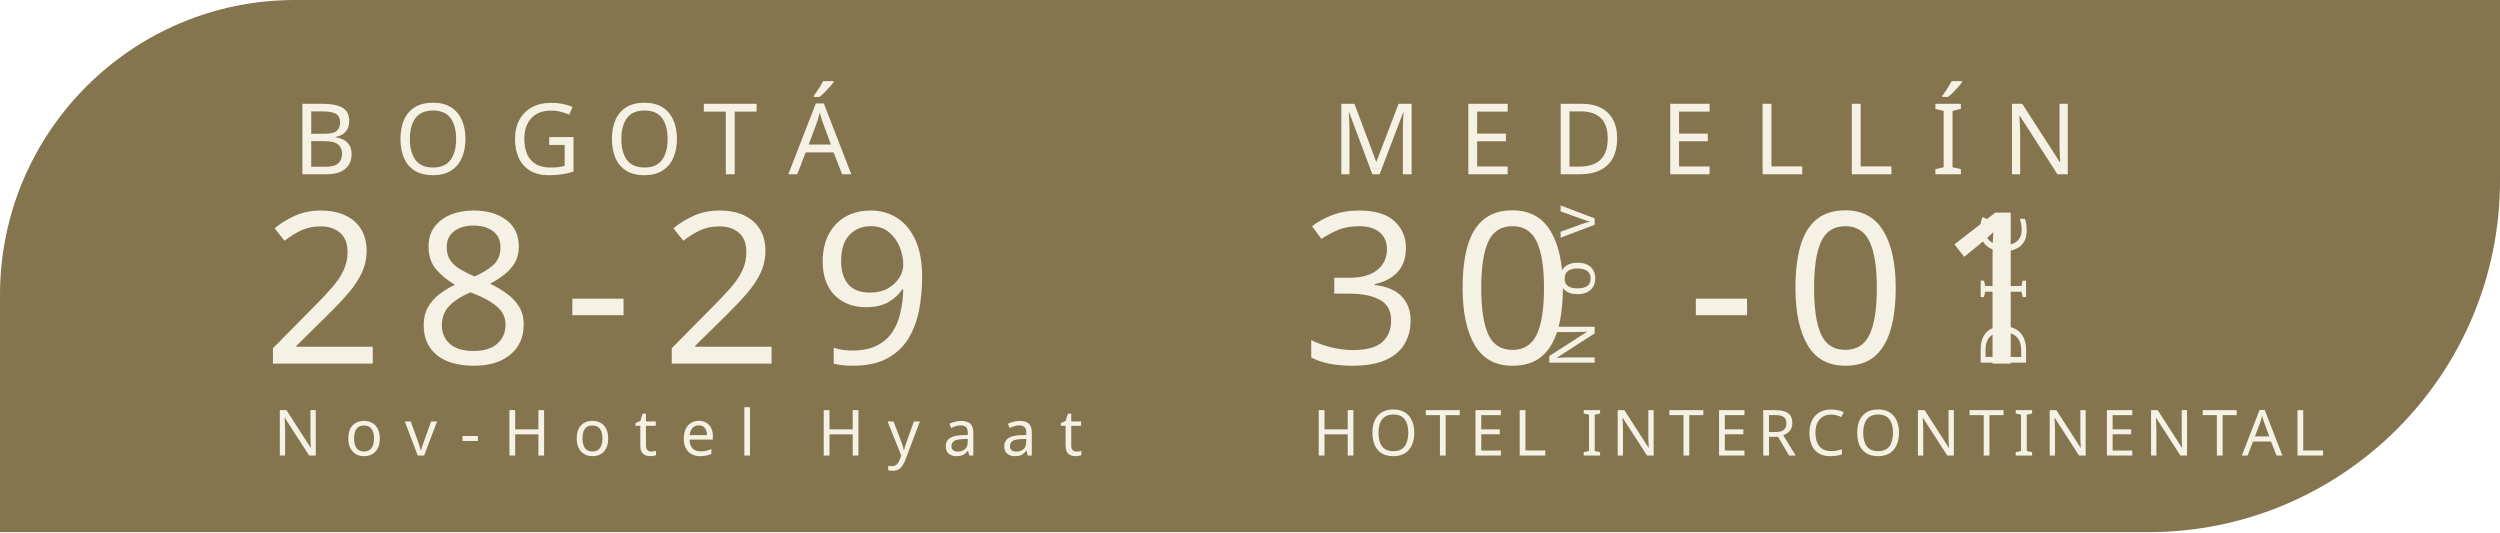
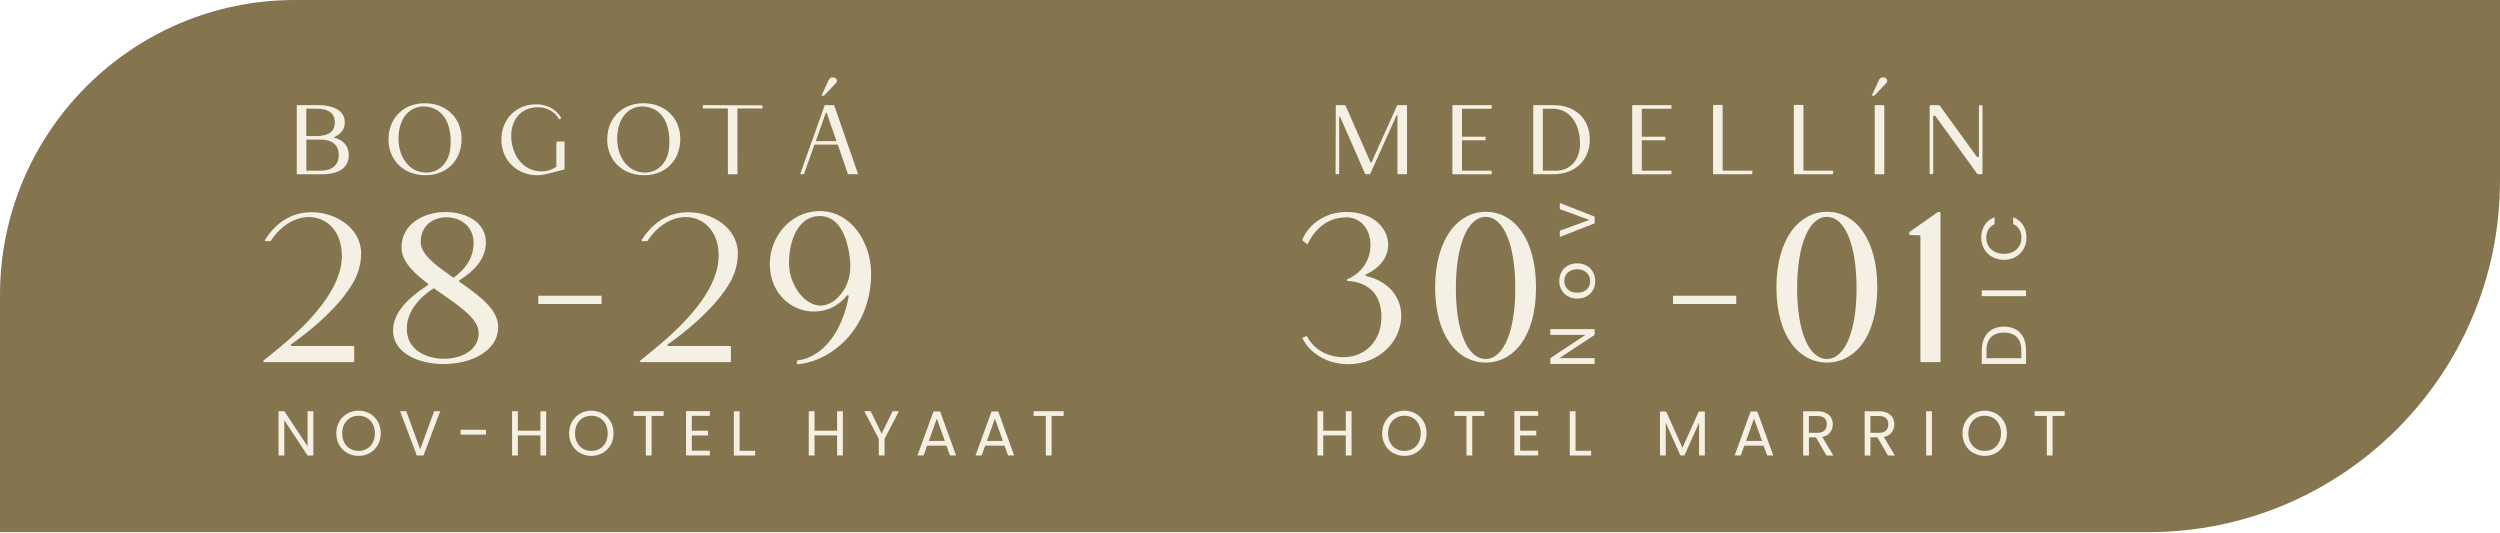
<svg xmlns="http://www.w3.org/2000/svg" id="Capa_1" data-name="Capa 1" viewBox="0 0 610.51 129.94">
  <defs>
    <style>
      .cls-1 {
-         stroke: #85754e;
-         stroke-miterlimit: 10;
-         stroke-width: 3px;
+         fill: #84754e;
      }

-       .cls-1, .cls-2 {
-         fill: none;
-       }
- 
-       .cls-3 {
-         clip-path: url(#clippath-1);
-       }
- 
-       .cls-4 {
-         letter-spacing: .14em;
-       }
- 
-       .cls-4, .cls-5, .cls-6, .cls-7, .cls-8, .cls-9 {
-         fill: #f5f1e5;
-       }
- 
-       .cls-4, .cls-5, .cls-8 {
-         font-family: Poppins-Regular, Poppins;
-       }
- 
-       .cls-4, .cls-8 {
-         font-size: 15.51px;
-       }
- 
-       .cls-10 {
-         letter-spacing: .22em;
-       }
- 
-       .cls-5 {
-         font-size: 15.51px;
-         letter-spacing: .36em;
-       }
- 
-       .cls-11 {
-         fill: #85754e;
-       }
- 
-       .cls-6 {
-         letter-spacing: .38em;
-       }
- 
-       .cls-6, .cls-7, .cls-9 {
-         font-family: APOLLO-Regular, APOLLO;
-       }
- 
-       .cls-6, .cls-9 {
-         font-size: 24.1px;
-       }
- 
-       .cls-12 {
-         letter-spacing: .38em;
-       }
- 
-       .cls-13 {
-         clip-path: url(#clippath);
-       }
- 
-       .cls-7 {
-         font-size: 51.64px;
-         letter-spacing: .14em;
-       }
- 
-       .cls-8 {
-         letter-spacing: .36em;
+       .cls-2 {
+         fill: #f4f0e4;
      }
    </style>
-     <clipPath id="clippath">
-       <rect class="cls-2" x="-410.74" width="377.42" height="324.79" />
-     </clipPath>
-     <clipPath id="clippath-1">
-       <path class="cls-2" d="M-81.37-271.16H-402.36s0,559.28,0,559.28C-215.19,242.37-79.58,79.86-79.58-121.41l-1.79-149.76Z" />
-     </clipPath>
  </defs>
-   <g class="cls-13">
-     <g class="cls-3">
+   <path class="cls-1" d="M72.02,0H610.51V44.11c0,47.37-38.46,85.84-85.84,85.84H0v-57.93C0,32.27,32.27,0,72.02,0Z" />
+   <g>
+     <g>
      <g>
-         <rect class="cls-1" x="124.78" y="-125.83" width="209.67" height="622.64" transform="translate(44.13 415.11) rotate(-90)" />
-         <line class="cls-1" x1="440.78" y1="81.31" x2="541.63" y2="-18.2" />
-         <line class="cls-1" x1="230.75" y1="81.21" x2="438.13" y2="-123.42" />
-         <line class="cls-1" x1="23.92" y1="80.66" x2="230.75" y2="-123.42" />
-         <polyline class="cls-1" points="125.93 290.32 -81.7 80.66 125.93 -123.42 -83.43 -333.09" />
-         <line class="cls-1" x1="333.32" y1="294.43" x2="333.32" y2="-123.42" />
-         <line class="cls-1" x1="125.93" y1="290.32" x2="125.93" y2="-123.42" />
-         <polyline class="cls-1" points="333.56 290.32 125.93 80.66 333.56 -123.42 124.2 -333.09" />
-         <polyline class="cls-1" points="540.94 290.32 333.3 80.65 540.94 -123.42 331.57 -333.09" />
-         <line class="cls-1" x1="540.94" y1="117.3" x2="540.94" y2="-208.2" />
+         <path class="cls-2" d="M76.52,111.24h-1.41l-5.68-8.61v8.61h-1.41v-10.83h1.41l5.68,8.59v-8.59h1.41v10.83Z" />
+         <path class="cls-2" d="M84.81,110.64c-.83-.47-1.48-1.13-1.96-1.97s-.72-1.79-.72-2.85,.24-2,.72-2.85,1.13-1.5,1.96-1.97c.83-.47,1.74-.71,2.75-.71s1.93,.24,2.76,.71c.83,.47,1.48,1.12,1.95,1.96,.48,.84,.71,1.79,.71,2.85s-.24,2.02-.71,2.85c-.48,.84-1.13,1.49-1.95,1.96-.83,.47-1.75,.71-2.76,.71s-1.92-.24-2.75-.71Zm4.79-1.05c.6-.35,1.08-.85,1.43-1.5,.35-.65,.52-1.41,.52-2.26s-.17-1.63-.52-2.27c-.35-.65-.82-1.15-1.42-1.5-.6-.35-1.28-.53-2.05-.53s-1.45,.18-2.05,.53c-.6,.35-1.07,.85-1.42,1.5-.35,.65-.52,1.4-.52,2.27s.17,1.61,.52,2.26c.35,.65,.82,1.15,1.43,1.5,.6,.35,1.29,.53,2.04,.53s1.44-.18,2.04-.53Z" />
+         <path class="cls-2" d="M107.5,100.42l-4.08,10.81h-1.63l-4.08-10.81h1.5l3.4,9.32,3.4-9.32h1.49Z" />
+         <path class="cls-2" d="M118.67,104.95v1.19h-6.19v-1.19h6.19Z" />
+         <path class="cls-2" d="M133.38,100.42v10.81h-1.41v-4.9h-5.51v4.9h-1.41v-10.81h1.41v4.75h5.51v-4.75h1.41Z" />
+         <path class="cls-2" d="M141.66,110.64c-.83-.47-1.48-1.13-1.96-1.97s-.72-1.79-.72-2.85,.24-2,.72-2.85,1.13-1.5,1.96-1.97c.83-.47,1.74-.71,2.75-.71s1.93,.24,2.76,.71c.83,.47,1.48,1.12,1.95,1.96,.48,.84,.71,1.79,.71,2.85s-.24,2.02-.71,2.85c-.48,.84-1.13,1.49-1.95,1.96-.83,.47-1.75,.71-2.76,.71s-1.92-.24-2.75-.71Zm4.79-1.05c.6-.35,1.08-.85,1.43-1.5,.35-.65,.52-1.41,.52-2.26s-.17-1.63-.52-2.27c-.35-.65-.82-1.15-1.42-1.5-.6-.35-1.28-.53-2.05-.53s-1.45,.18-2.05,.53c-.6,.35-1.07,.85-1.42,1.5-.35,.65-.52,1.4-.52,2.27s.17,1.61,.52,2.26c.35,.65,.82,1.15,1.43,1.5,.6,.35,1.29,.53,2.04,.53s1.44-.18,2.04-.53Z" />
+         <path class="cls-2" d="M162.07,100.42v1.15h-2.95v9.66h-1.41v-9.66h-2.96v-1.15h7.32Z" />
+         <path class="cls-2" d="M168.94,101.57v3.61h3.94v1.16h-3.94v3.72h4.41v1.16h-5.82v-10.83h5.82v1.16h-4.41Z" />
+         <path class="cls-2" d="M180.62,110.09h3.79v1.15h-5.2v-10.81h1.41v9.66Z" />
+         <path class="cls-2" d="M205.83,100.42v10.81h-1.41v-4.9h-5.51v4.9h-1.41v-10.81h1.41v4.75h5.51v-4.75h1.41Z" />
+         <path class="cls-2" d="M219.53,100.42l-3.52,6.73v4.08h-1.41v-4.08l-3.54-6.73h1.57l2.67,5.48,2.67-5.48h1.57Z" />
+         <path class="cls-2" d="M231.13,108.83h-4.72l-.87,2.4h-1.49l3.91-10.75h1.63l3.89,10.75h-1.49l-.87-2.4Zm-.4-1.15l-1.95-5.46-1.95,5.46h3.91Z" />
+         <path class="cls-2" d="M245.31,108.83h-4.72l-.87,2.4h-1.49l3.91-10.75h1.63l3.89,10.75h-1.49l-.87-2.4Zm-.4-1.15l-1.95-5.46-1.95,5.46h3.91Z" />
+         <path class="cls-2" d="M259.75,100.42v1.15h-2.95v9.66h-1.41v-9.66h-2.96v-1.15h7.32Z" />
+       </g>
+       <g>
+         <path class="cls-2" d="M77.74,25.68c2.79,0,6.46,.82,6.46,4.22,0,1.57-.87,2.94-2.79,3.64,2.6,.65,3.76,2.22,3.76,4.36,0,2.79-2.02,4.65-6.53,4.65h-6.05c-.07,0-.12-.05-.12-.12V25.8c0-.07,.05-.12,.12-.12h5.16Zm-2.94,7.42c0,.07,.05,.12,.12,.12h2.36c2.99,0,4.48-1.11,4.48-3.33s-1.49-3.35-4.48-3.35h-2.36c-.07,0-.12,.05-.12,.12v6.43Zm3.45,8.58c2.92,0,4.48-1.42,4.48-3.86s-1.66-3.73-4.48-3.73h-3.32c-.07,0-.12,.02-.12,.1v7.37c0,.07,.05,.12,.12,.12h3.32Z" />
+         <path class="cls-2" d="M104.13,25.22c5.28,.19,8.77,4,8.58,9.13-.19,5.11-3.9,8.62-9.23,8.43-5.3-.19-8.79-4.05-8.6-9.13,.19-5.01,3.88-8.63,9.25-8.43Zm5.88,10.58c.39-5.3-1.57-9.32-5.98-9.78-3.28-.31-6.12,2-6.63,6.38-.58,4.55,1.57,9.2,6,9.71,3.25,.38,6.34-1.93,6.6-6.31Z" />
+         <path class="cls-2" d="M137.03,28.79c.02,.07,0,.12-.05,.17l-.34,.17c-.07,.02-.12,.02-.14-.05-1.04-1.93-3.11-2.89-5.23-2.89-4.05,0-6.43,3.16-6.43,6.91,0,4.67,2.84,8.75,7.4,8.75,1.23,0,2.43-.34,3.57-1.08,.02-.02,.05-.07,.05-.1v-5.73c0-.27,.12-.39,.39-.39h1.49c.07,0,.12,.02,.12,.1v6.62s-.02,.07-.07,.12c-4.65,1.23-5.4,1.4-6.6,1.4-4.82,0-8.75-3.57-8.75-8.67s3.66-8.65,8.51-8.65c2.51,0,4.82,1.11,6.1,3.32Z" />
+         <path class="cls-2" d="M157.54,25.22c5.28,.19,8.77,4,8.58,9.13-.19,5.11-3.9,8.62-9.23,8.43-5.3-.19-8.79-4.05-8.6-9.13,.19-5.01,3.88-8.63,9.25-8.43Zm5.88,10.58c.39-5.3-1.57-9.32-5.98-9.78-3.28-.31-6.12,2-6.63,6.38-.58,4.55,1.57,9.2,6,9.71,3.25,.38,6.34-1.93,6.6-6.31Z" />
+         <path class="cls-2" d="M171.66,25.8c0-.07,.02-.12,.1-.12h3.13c2.6,0,9.06,.05,11.2,.05,.07,.02,.12,.07,.12,.12v.53c0,.07-.05,.1-.12,.1h-5.9c-.07,0-.12,.02-.12,.1,0,3.21,.02,11.93,.02,15.71v.14c0,.07-.02,.12-.1,.12h-2.12c-.07,0-.12-.05-.12-.12v-15.83c0-.07-.02-.12-.1-.12h-5.9c-.07,0-.1-.02-.1-.1v-.58Z" />
+         <path class="cls-2" d="M198.46,33.99c.67-1.93,1.4-3.9,2.14-6.05l.77-2.19s.02-.07,.1-.07h2.14s.1,.02,.12,.07l2.7,7.81c1.23,3.54,2.51,7.23,3.08,8.84,.02,.1-.02,.14-.1,.14h-2.26c-.07,0-.1-.02-.1-.07-.77-2.17-2.24-6.51-2.43-7.08-.02-.05-.07-.07-.12-.07h-5.52c-.07,0-.1,.02-.12,.07l-2.51,7.08s-.02,.07-.1,.07h-.7c-.1,0-.12-.05-.1-.14l2.99-8.41Zm5.66,.48c.07,0,.12-.05,.1-.14l-2.34-6.77c-.07-.1-.14-.1-.22,0l-2.39,6.77c-.02,.1,0,.14,.1,.14h4.75Zm-1.76-14.91c.22-.48,.6-.67,1.01-.67,.55,0,1.01,.34,1.01,.79,0,.27-.1,.48-.31,.7l-2.84,2.99h-.63l1.76-3.81Z" />
+       </g>
+       <g>
+         <path class="cls-2" d="M83.48,62.41c0-5.94-3.67-9.4-8.05-9.4-3.15,0-6.66,1.81-9.29,5.78-.05,.05-.15,.1-.21,.1h-1.03c-.15,0-.31-.21-.15-.36,2.63-4.13,6.4-6.71,11.36-6.71,5.78,0,12.08,3.82,12.08,10.07,0,2.68-.77,5.47-2.58,8.16-3.72,5.78-10.28,11.05-14.51,14.04-.21,.15-.1,.41,.16,.41h15.03c.15,0,.21,.1,.21,.26v3.46c0,.15-.05,.21-.21,.21h-21.74c-.26,0-.36-.26-.15-.41,4.6-3.77,19.1-14.56,19.1-25.61Z" />
+         <path class="cls-2" d="M104.45,69.23c-3.51-2.63-6.4-5.47-6.4-8.78,0-5.78,5.42-8.67,10.79-8.67,4.96,0,9.81,2.48,9.81,7.38,0,3.72-2.32,6.66-6.45,9.29-.15,.05-.15,.21,0,.36,4.7,3.3,9.45,6.66,9.45,11,0,6.04-6.76,9.09-13.32,9.09-6.2,0-12.34-2.74-12.34-8.11,0-4.13,3.05-7.64,8.47-11.15,.15-.16,.15-.26,0-.41Zm12.44,12.08c0-3.82-5.63-7.12-10.84-10.84-.05-.05-.16-.05-.26,0-3.46,2.22-6.45,5.68-6.45,9.86,0,4.96,4.54,7.28,9.04,7.28s8.52-2.17,8.52-6.3Zm-6.3-13.58c.1,.05,.21,.05,.31,0,2.74-2.07,4.75-4.7,4.75-8.42,0-4.13-3.3-6.25-6.61-6.25s-6.3,2.07-6.3,5.99c0,3.1,3.72,5.78,7.85,8.67Z" />
+         <path class="cls-2" d="M131.46,74.23v-2.01h15.44v2.01h-15.44Z" />
+         <path class="cls-2" d="M175.5,62.41c0-5.94-3.67-9.4-8.06-9.4-3.15,0-6.66,1.81-9.29,5.78-.05,.05-.16,.1-.21,.1h-1.03c-.16,0-.31-.21-.16-.36,2.63-4.13,6.4-6.71,11.36-6.71,5.78,0,12.08,3.82,12.08,10.07,0,2.68-.77,5.47-2.58,8.16-3.72,5.78-10.28,11.05-14.51,14.04-.21,.15-.1,.41,.15,.41h15.03c.15,0,.21,.1,.21,.26v3.46c0,.15-.05,.21-.21,.21h-21.74c-.26,0-.36-.26-.15-.41,4.6-3.77,19.11-14.56,19.11-25.61Z" />
+         <path class="cls-2" d="M212.73,66.85c0,13.06-9.29,21.27-17.87,22.1-.15,0-.26-.1-.26-.26v-.46c0-.16,.05-.21,.21-.21,6.3-.83,10.95-7.28,12.44-15.65,.05-.26-.26-.36-.41-.21-2.22,2.74-5.11,3.92-8.06,3.92-5.52,0-10.79-4.39-10.79-11.67,0-6.25,4.75-12.86,12.24-12.86s12.5,7.49,12.5,15.29Zm-12.81,7.75c1.81,.15,3.72-.62,5.52-2.89,1.86-2.22,2.48-5.47,2.12-8.37-.41-4.13-2.07-10.58-7.33-10.58-6.14,0-7.9,7.85-7.49,12.65,.41,4.29,3.46,8.78,7.18,9.19Z" />
      </g>
    </g>
-   </g>
-   <path class="cls-11" d="M72.02,0H610.51V44.11c0,47.37-38.46,85.84-85.84,85.84H0v-57.93C0,32.27,32.27,0,72.02,0Z" />
-   <g>
    <g>
-       <text class="cls-8" transform="translate(66.83 111.24)">
-         <tspan x="0" y="0">Nov-Hotel Hyaat</tspan>
-       </text>
-       <text class="cls-9" transform="translate(71.5 42.55)">
-         <tspan class="cls-12" x="0" y="0">BOG</tspan>
-         <tspan class="cls-10" x="76.47" y="0">O</tspan>
-         <tspan class="cls-12" x="100.14" y="0">TÁ</tspan>
-       </text>
-       <text class="cls-7" transform="translate(64.17 88.8)">
-         <tspan x="0" y="0">28-29</tspan>
-       </text>
+       <g>
+         <path class="cls-2" d="M330.06,100.42v10.81h-1.41v-4.9h-5.51v4.9h-1.41v-10.81h1.41v4.75h5.51v-4.75h1.41Z" />
+         <path class="cls-2" d="M340.21,110.64c-.83-.47-1.48-1.13-1.96-1.97s-.72-1.79-.72-2.85,.24-2,.72-2.85,1.13-1.5,1.96-1.97c.83-.47,1.74-.71,2.75-.71s1.93,.24,2.76,.71c.83,.47,1.48,1.12,1.95,1.96,.48,.84,.71,1.79,.71,2.85s-.24,2.02-.71,2.85c-.48,.84-1.13,1.49-1.95,1.96-.83,.47-1.75,.71-2.76,.71s-1.92-.24-2.75-.71Zm4.79-1.05c.6-.35,1.08-.85,1.43-1.5,.35-.65,.52-1.41,.52-2.26s-.17-1.63-.52-2.27c-.35-.65-.82-1.15-1.42-1.5-.6-.35-1.28-.53-2.05-.53s-1.45,.18-2.05,.53c-.6,.35-1.07,.85-1.42,1.5-.35,.65-.52,1.4-.52,2.27s.17,1.61,.52,2.26c.35,.65,.82,1.15,1.43,1.5,.6,.35,1.29,.53,2.04,.53s1.44-.18,2.04-.53Z" />
+         <path class="cls-2" d="M362.48,100.42v1.15h-2.95v9.66h-1.41v-9.66h-2.96v-1.15h7.32Z" />
+         <path class="cls-2" d="M371.22,101.57v3.61h3.94v1.16h-3.94v3.72h4.41v1.16h-5.82v-10.83h5.82v1.16h-4.41Z" />
+         <path class="cls-2" d="M384.76,110.09h3.79v1.15h-5.2v-10.81h1.41v9.66Z" />
+         <path class="cls-2" d="M416.33,100.5v10.73h-1.41v-8l-3.57,8h-.99l-3.58-8.02v8.02h-1.41v-10.73h1.52l3.97,8.87,3.97-8.87h1.5Z" />
+         <path class="cls-2" d="M430.69,108.83h-4.72l-.87,2.4h-1.49l3.91-10.75h1.63l3.89,10.75h-1.49l-.87-2.4Zm-.4-1.15l-1.95-5.46-1.95,5.46h3.91Z" />
+         <path class="cls-2" d="M446.03,111.24l-2.57-4.42h-1.71v4.42h-1.41v-10.81h3.49c.82,0,1.51,.14,2.07,.42s.99,.66,1.26,1.13c.28,.48,.42,1.02,.42,1.63,0,.75-.21,1.4-.64,1.97-.43,.57-1.07,.95-1.93,1.13l2.71,4.53h-1.69Zm-4.28-5.55h2.08c.77,0,1.34-.19,1.72-.57,.38-.38,.57-.88,.57-1.51s-.19-1.14-.57-1.49c-.38-.35-.95-.53-1.73-.53h-2.08v4.1Z" />
+         <path class="cls-2" d="M461.05,111.24l-2.57-4.42h-1.71v4.42h-1.41v-10.81h3.49c.82,0,1.51,.14,2.07,.42s.99,.66,1.26,1.13c.28,.48,.42,1.02,.42,1.63,0,.75-.21,1.4-.64,1.97-.43,.57-1.07,.95-1.93,1.13l2.71,4.53h-1.69Zm-4.28-5.55h2.08c.77,0,1.34-.19,1.72-.57,.38-.38,.57-.88,.57-1.51s-.19-1.14-.57-1.49c-.38-.35-.95-.53-1.73-.53h-2.08v4.1Z" />
+         <path class="cls-2" d="M471.78,100.42v10.81h-1.41v-10.81h1.41Z" />
+         <path class="cls-2" d="M481.92,110.64c-.83-.47-1.48-1.13-1.96-1.97s-.72-1.79-.72-2.85,.24-2,.72-2.85,1.13-1.5,1.96-1.97c.83-.47,1.74-.71,2.75-.71s1.93,.24,2.76,.71c.83,.47,1.48,1.12,1.95,1.96,.48,.84,.71,1.79,.71,2.85s-.24,2.02-.71,2.85c-.48,.84-1.13,1.49-1.95,1.96-.83,.47-1.75,.71-2.76,.71s-1.92-.24-2.75-.71Zm4.79-1.05c.6-.35,1.08-.85,1.43-1.5,.35-.65,.52-1.41,.52-2.26s-.17-1.63-.52-2.27c-.35-.65-.82-1.15-1.42-1.5-.6-.35-1.28-.53-2.05-.53s-1.45,.18-2.05,.53c-.6,.35-1.07,.85-1.42,1.5-.35,.65-.52,1.4-.52,2.27s.17,1.61,.52,2.26c.35,.65,.82,1.15,1.43,1.5,.6,.35,1.29,.53,2.04,.53s1.44-.18,2.04-.53Z" />
+         <path class="cls-2" d="M504.2,100.42v1.15h-2.95v9.66h-1.41v-9.66h-2.96v-1.15h7.32Z" />
+       </g>
+       <g>
+         <path class="cls-2" d="M326.18,38.5c0-3.49,.02-9.9,.02-12.72,0-.07,.02-.1,.1-.1h2.17s.07,.02,.1,.07l6.14,13.95c.02,.07,.17,.07,.19,0l6.29-13.95s.02-.07,.1-.07h2.19c.07,0,.12,.05,.12,.12v16.62c0,.07-.05,.12-.12,.12h-2.12c-.07,0-.1-.05-.1-.12v-14.19c0-.12-.14-.14-.22-.05l-6.43,14.29s-.07,.07-.1,.07h-1.04s-.07-.02-.1-.07l-6.12-13.95c-.07-.12-.22-.07-.22,.02v13.88c0,.07-.02,.12-.1,.12h-.65c-.07,0-.12-.05-.12-.12v-3.93Z" />
+         <path class="cls-2" d="M354.69,25.8c0-.07,.05-.12,.12-.12h9.35c.07,0,.12,.05,.12,.12v.65c0,.07-.05,.1-.12,.1h-7.04c-.07,0-.1,.05-.1,.12v6.6c0,.07,.02,.12,.1,.12h5.54c.07,0,.12,.02,.12,.1v.65c0,.07-.05,.12-.12,.12h-5.52c-.07,0-.12,.02-.12,.1v7.2c0,.07,.05,.12,.12,.12h7.01c.07,0,.12,.02,.12,.1v.65c0,.07-.05,.12-.12,.12h-9.35c-.07,0-.12-.05-.12-.12V25.8Z" />
+         <path class="cls-2" d="M379.34,25.68c5.13,0,8.89,3.06,8.89,8.43,0,4.87-3.47,8.43-8.84,8.43h-4.84c-.07,0-.12-.05-.12-.12V25.8c0-.07,.05-.12,.12-.12h4.79Zm-2.58,15.88c0,.07,.05,.12,.12,.12h3.13c3.23,0,5.76-2.43,5.83-6.36,.12-4.36-2.02-8.77-6.65-8.77h-2.31c-.07,0-.12,.05-.12,.12v14.89Z" />
+         <path class="cls-2" d="M398.6,25.8c0-.07,.05-.12,.12-.12h9.35c.07,0,.12,.05,.12,.12v.65c0,.07-.05,.1-.12,.1h-7.04c-.07,0-.1,.05-.1,.12v6.6c0,.07,.02,.12,.1,.12h5.54c.07,0,.12,.02,.12,.1v.65c0,.07-.05,.12-.12,.12h-5.52c-.07,0-.12,.02-.12,.1v7.2c0,.07,.05,.12,.12,.12h7.01c.07,0,.12,.02,.12,.1v.65c0,.07-.05,.12-.12,.12h-9.35c-.07,0-.12-.05-.12-.12V25.8Z" />
+         <path class="cls-2" d="M418.34,25.75c0-.07,.05-.12,.12-.12h2.12c.07,0,.1,.05,.1,.12v15.8c0,.07,.05,.12,.12,.12h7.01c.07,0,.12,.02,.12,.1v.65c0,.07-.05,.12-.12,.12h-9.35c-.07,0-.12-.05-.12-.12V25.75Z" />
+         <path class="cls-2" d="M438.07,25.75c0-.07,.05-.12,.12-.12h2.12c.07,0,.1,.05,.1,.12v15.8c0,.07,.05,.12,.12,.12h7.01c.07,0,.12,.02,.12,.1v.65c0,.07-.05,.12-.12,.12h-9.35c-.07,0-.12-.05-.12-.12V25.75Z" />
+         <path class="cls-2" d="M458.85,19.56c.22-.48,.6-.67,1.01-.67,.55,0,1.01,.34,1.01,.79,0,.27-.1,.48-.31,.7l-2.84,2.99h-.63l1.76-3.81Zm-1.04,6.22c0-.07,.05-.1,.12-.1h2.1c.07,0,.12,.02,.12,.1v16.65c0,.07-.02,.12-.1,.12h-2.24V25.78Z" />
+         <path class="cls-2" d="M471.23,25.99c0-.22,.1-.31,.31-.31h1.9c.1,0,.19,.05,.27,.12l9.01,12.43c.07,.07,.17,.12,.24,.12,.22,0,.31-.1,.31-.31v-12.05c0-.22,.1-.31,.31-.31h.24c.22,0,.31,.1,.31,.31v16.24c0,.22-.1,.31-.31,.31h-.72c-.12,0-.22-.05-.27-.12l-10.19-14.07c-.07-.07-.17-.12-.24-.12-.22,0-.31,.1-.31,.31v13.68c0,.22-.1,.31-.31,.31h-.24c-.22,0-.31-.1-.31-.31V25.99Z" />
+       </g>
+       <g>
+         <path class="cls-2" d="M328.83,51.77c6.45,0,10.17,3.92,10.17,8,0,2.74-1.7,5.52-5.42,7.23-.21,.05-.21,.36,.05,.41,5.94,1.39,8.57,5.58,8.57,9.71,0,6.2-5.37,11.82-12.96,11.82-5.47,0-9.45-2.94-11.1-6.2-.15-.16-.1-.26,.1-.31l.67-.31c.1-.05,.21,0,.31,.1,2.07,3.87,6.04,5.01,8.78,5.01,5.78,0,9.35-4.39,9.35-9.76s-2.84-8.47-8.21-8.88c-.26,0-.31-.36-.1-.41,3.72-1.6,5.63-4.85,5.63-8.37s-2.07-6.76-6.04-6.76l.05,.05c-4.49,0-7.49,2.79-9.29,6.35-.05,.21-.21,.21-.36,.05-.26-.21-.52-.46-.88-.72-.05-.05-.1-.16-.1-.26,1.5-3.72,5.52-6.76,10.79-6.76Z" />
+         <path class="cls-2" d="M362.86,51.72c6.76,0,12.24,6.45,12.24,18.49s-5.52,18.33-12.29,18.33-12.34-6.4-12.34-18.33,5.58-18.49,12.39-18.49Zm7.18,18.69c0-10.74-2.89-17.45-7.23-17.45s-7.28,6.71-7.28,17.45,2.94,17.25,7.28,17.25,7.23-6.71,7.23-17.25Z" />
+         <path class="cls-2" d="M408.56,74.23v-2.01h15.44v2.01h-15.44Z" />
+         <path class="cls-2" d="M446.2,51.72c6.76,0,12.24,6.45,12.24,18.49s-5.52,18.33-12.29,18.33-12.34-6.4-12.34-18.33,5.58-18.49,12.39-18.49Zm7.18,18.69c0-10.74-2.89-17.45-7.23-17.45s-7.28,6.71-7.28,17.45,2.94,17.25,7.28,17.25,7.23-6.71,7.23-17.25Z" />
+         <path class="cls-2" d="M466.24,56.83c0-.05,.05-.16,.1-.21l6.82-4.8c.05-.05,.1-.05,.1-.05h.41c.15,0,.21,.1,.21,.26v36.2c0,.15-.05,.21-.21,.21h-4.44c-.15,0-.26-.05-.26-.21v-30.52c0-.16-.05-.26-.21-.26l-2.32-.05c-.15,0-.21-.05-.21-.21v-.36Z" />
+       </g>
    </g>
    <g>
-       <text class="cls-4" transform="translate(320.54 111.24)">
-         <tspan x="0" y="0">HOTEL INTERCONTINENTAL</tspan>
-       </text>
-       <text class="cls-6" transform="translate(325.21 42.55)">
-         <tspan x="0" y="0">MEDELLÍN</tspan>
-       </text>
-       <text class="cls-7" transform="translate(317.88 88.8)">
-         <tspan x="0" y="0">30 -01</tspan>
-       </text>
+       <path class="cls-2" d="M389.42,80.37v1.41l-8.61,5.68h8.61v1.41h-10.83v-1.41l8.59-5.68h-8.59v-1.41h10.83Z" />
+       <path class="cls-2" d="M389.02,70.84c-.36,.65-.88,1.15-1.54,1.52s-1.44,.55-2.32,.55-1.64-.19-2.3-.57-1.18-.89-1.54-1.54c-.36-.65-.54-1.38-.54-2.19s.18-1.54,.54-2.19,.87-1.17,1.53-1.54c.66-.38,1.43-.57,2.31-.57s1.65,.19,2.32,.58,1.18,.91,1.54,1.57c.36,.66,.54,1.4,.54,2.2s-.18,1.52-.54,2.16Zm-1.05-3.59c-.24-.44-.59-.8-1.07-1.08-.48-.27-1.06-.41-1.74-.41s-1.26,.13-1.74,.4c-.48,.27-.83,.62-1.06,1.05-.23,.43-.35,.91-.35,1.41s.12,.99,.35,1.42c.23,.43,.59,.77,1.06,1.03,.48,.26,1.05,.39,1.74,.39s1.28-.13,1.75-.38c.48-.25,.83-.59,1.06-1.02,.23-.42,.35-.89,.35-1.4s-.12-.98-.36-1.43Z" />
+       <path class="cls-2" d="M388.12,53.71l-7.2-2.64v-1.5l8.5,3.33v1.64l-8.5,3.33v-1.52l7.2-2.65Z" />
    </g>
-     <text class="cls-5" transform="translate(389.42 90.07) rotate(-90)">
-       <tspan x="0" y="0">Nov</tspan>
-     </text>
-     <text class="cls-5" transform="translate(494.77 90.07) rotate(-90)">
-       <tspan x="0" y="0">DIC</tspan>
-     </text>
+     <g>
+       <path class="cls-2" d="M484.62,82.44c.44-.86,1.07-1.52,1.88-1.99,.82-.46,1.78-.69,2.89-.69,1.11,0,2.07,.23,2.88,.69,.81,.46,1.43,1.12,1.86,1.99s.64,1.88,.64,3.06v3.37h-10.81v-3.37c0-1.18,.22-2.2,.66-3.06Zm7.88-.13c-.74-.73-1.78-1.1-3.11-1.1s-2.39,.37-3.15,1.11c-.75,.74-1.13,1.8-1.13,3.19v1.96h8.5v-1.95c0-1.4-.37-2.46-1.11-3.2Z" />
+       <path class="cls-2" d="M483.96,70.91h10.81v1.41h-10.81v-1.41Z" />
+       <path class="cls-2" d="M486.51,62.74c-.84-.48-1.5-1.12-1.98-1.95s-.71-1.74-.71-2.74c0-1.18,.28-2.21,.85-3.09s1.38-1.52,2.42-1.92v1.69c-.65,.3-1.15,.73-1.5,1.29s-.53,1.24-.53,2.02,.18,1.43,.53,2.03,.85,1.07,1.5,1.41c.65,.34,1.4,.51,2.27,.51s1.61-.17,2.26-.51c.65-.34,1.15-.81,1.5-1.41s.53-1.28,.53-2.03-.17-1.46-.52-2.02c-.35-.56-.85-1-1.5-1.29v-1.69c1.03,.4,1.83,1.04,2.4,1.92,.56,.88,.85,1.91,.85,3.09,0,1-.24,1.92-.71,2.74-.47,.82-1.12,1.47-1.96,1.95-.84,.48-1.78,.71-2.84,.71s-2-.24-2.85-.71Z" />
+     </g>
  </g>
</svg>
